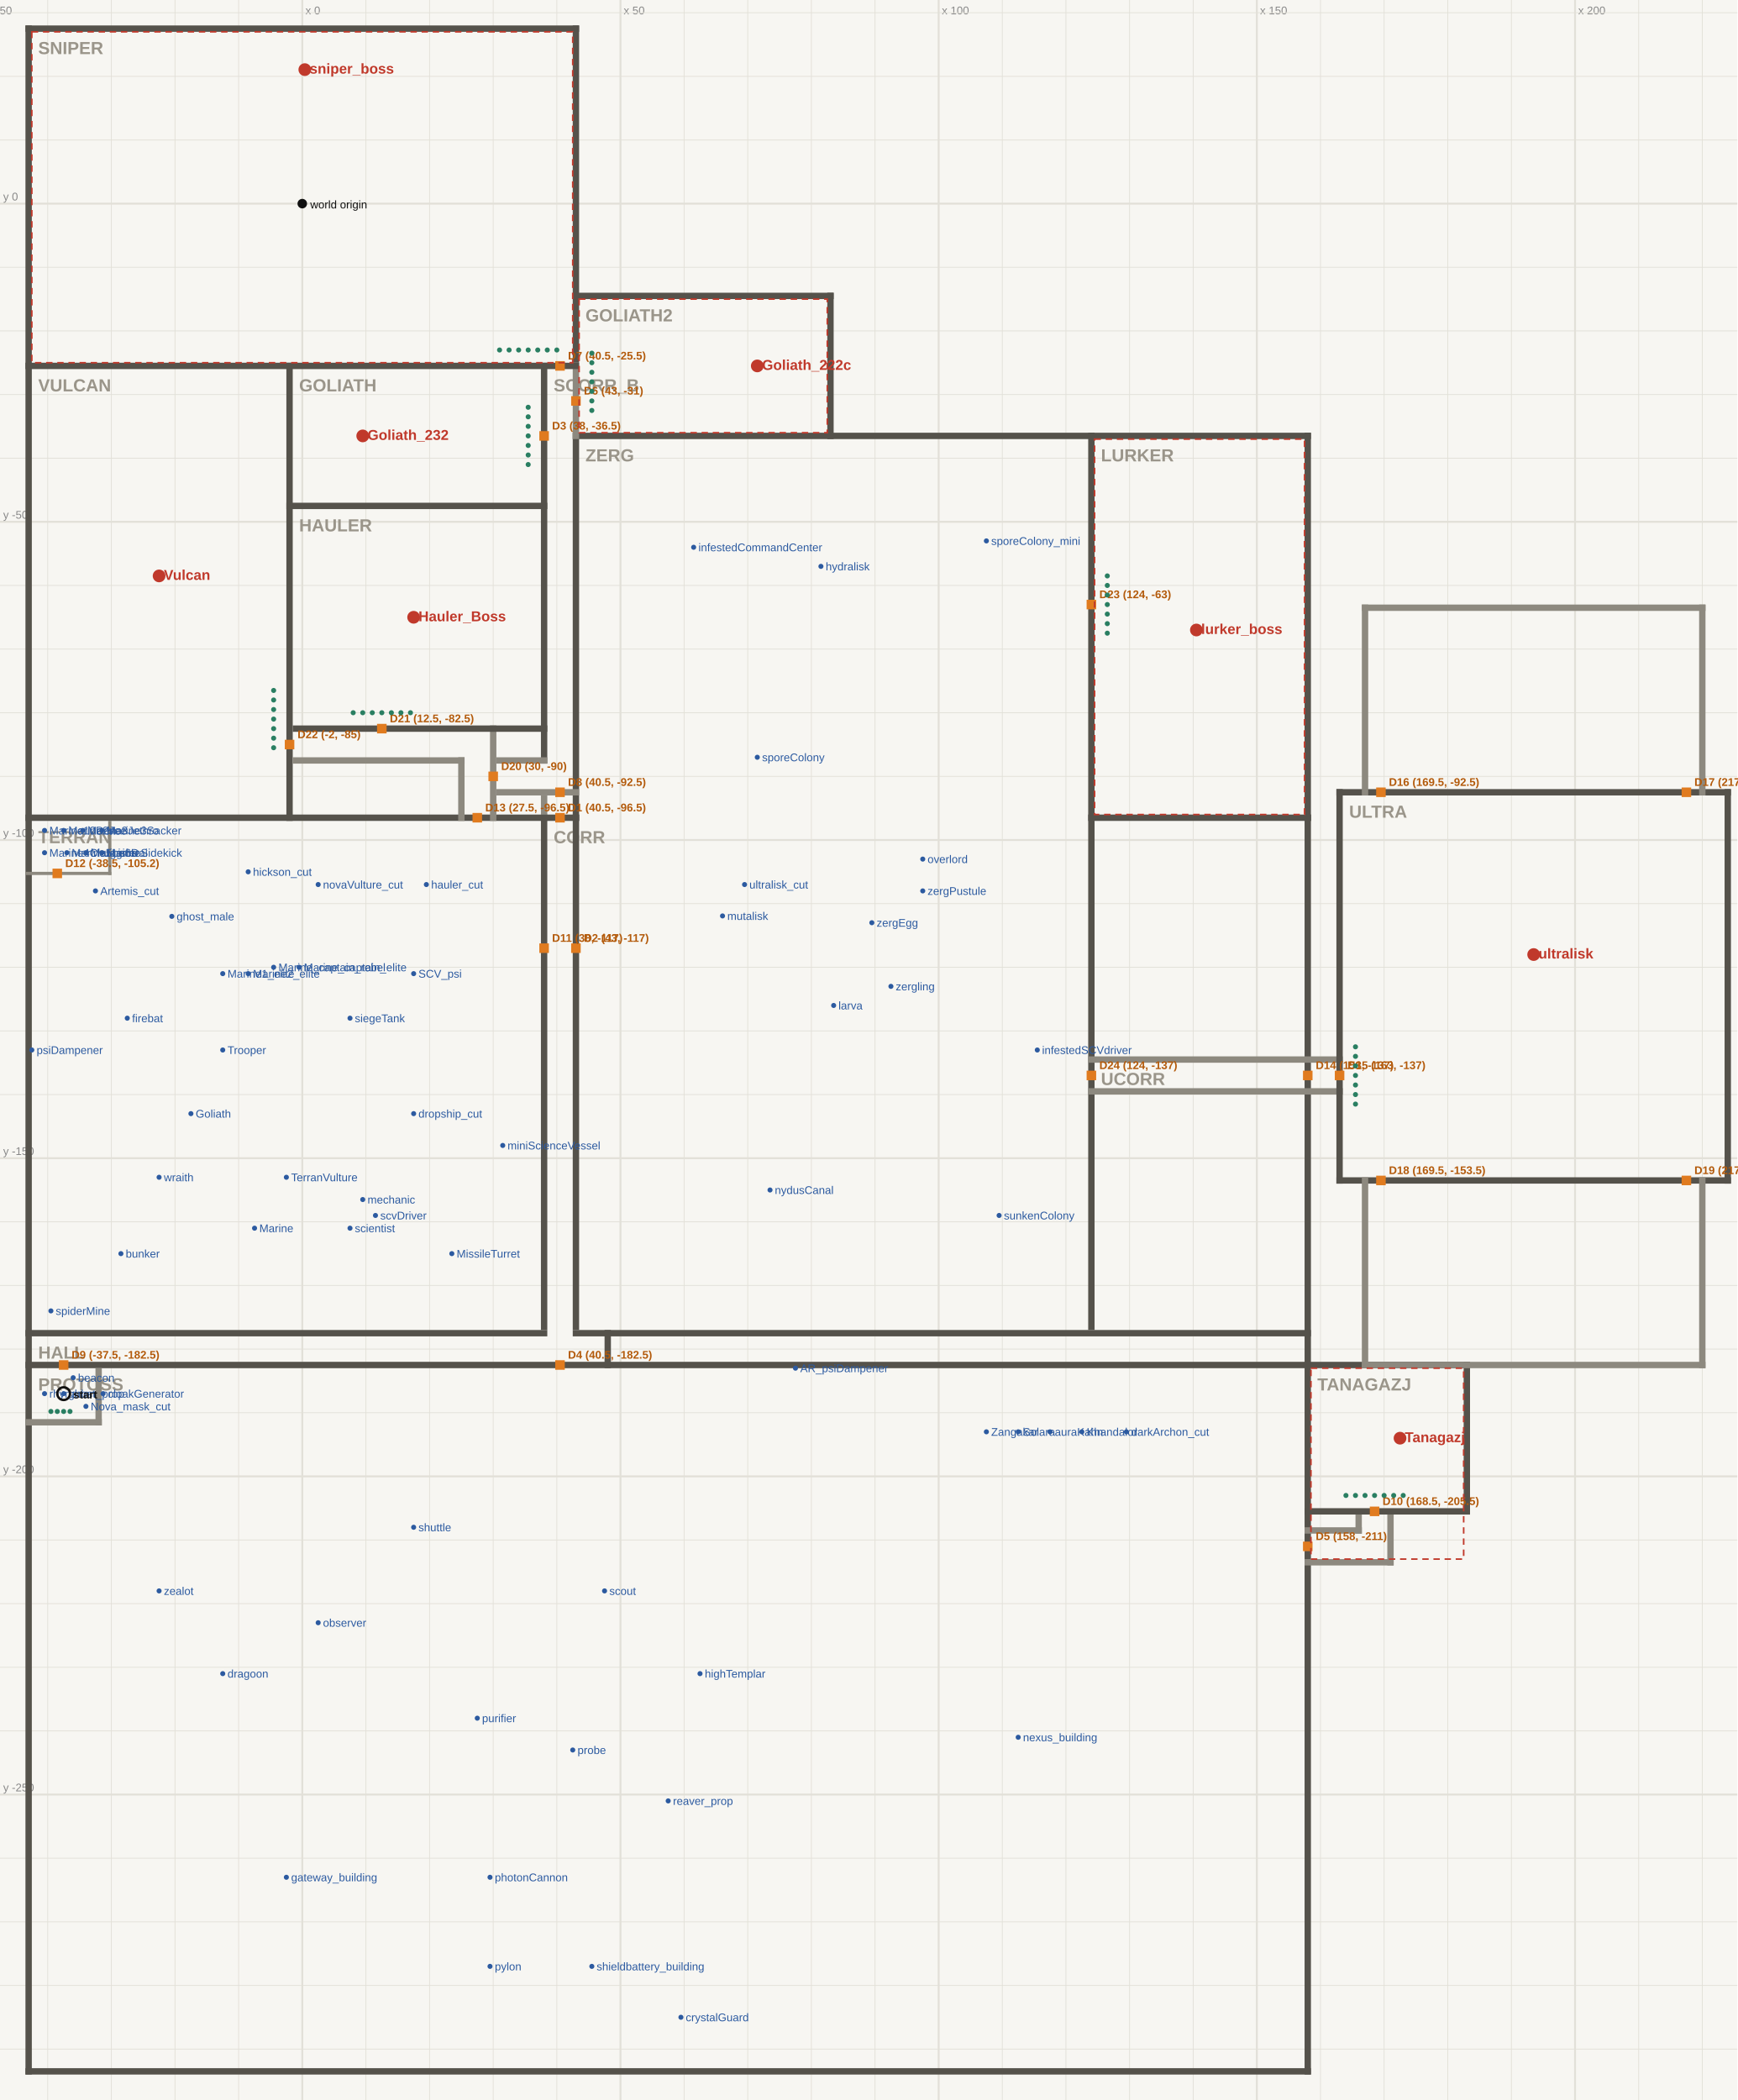
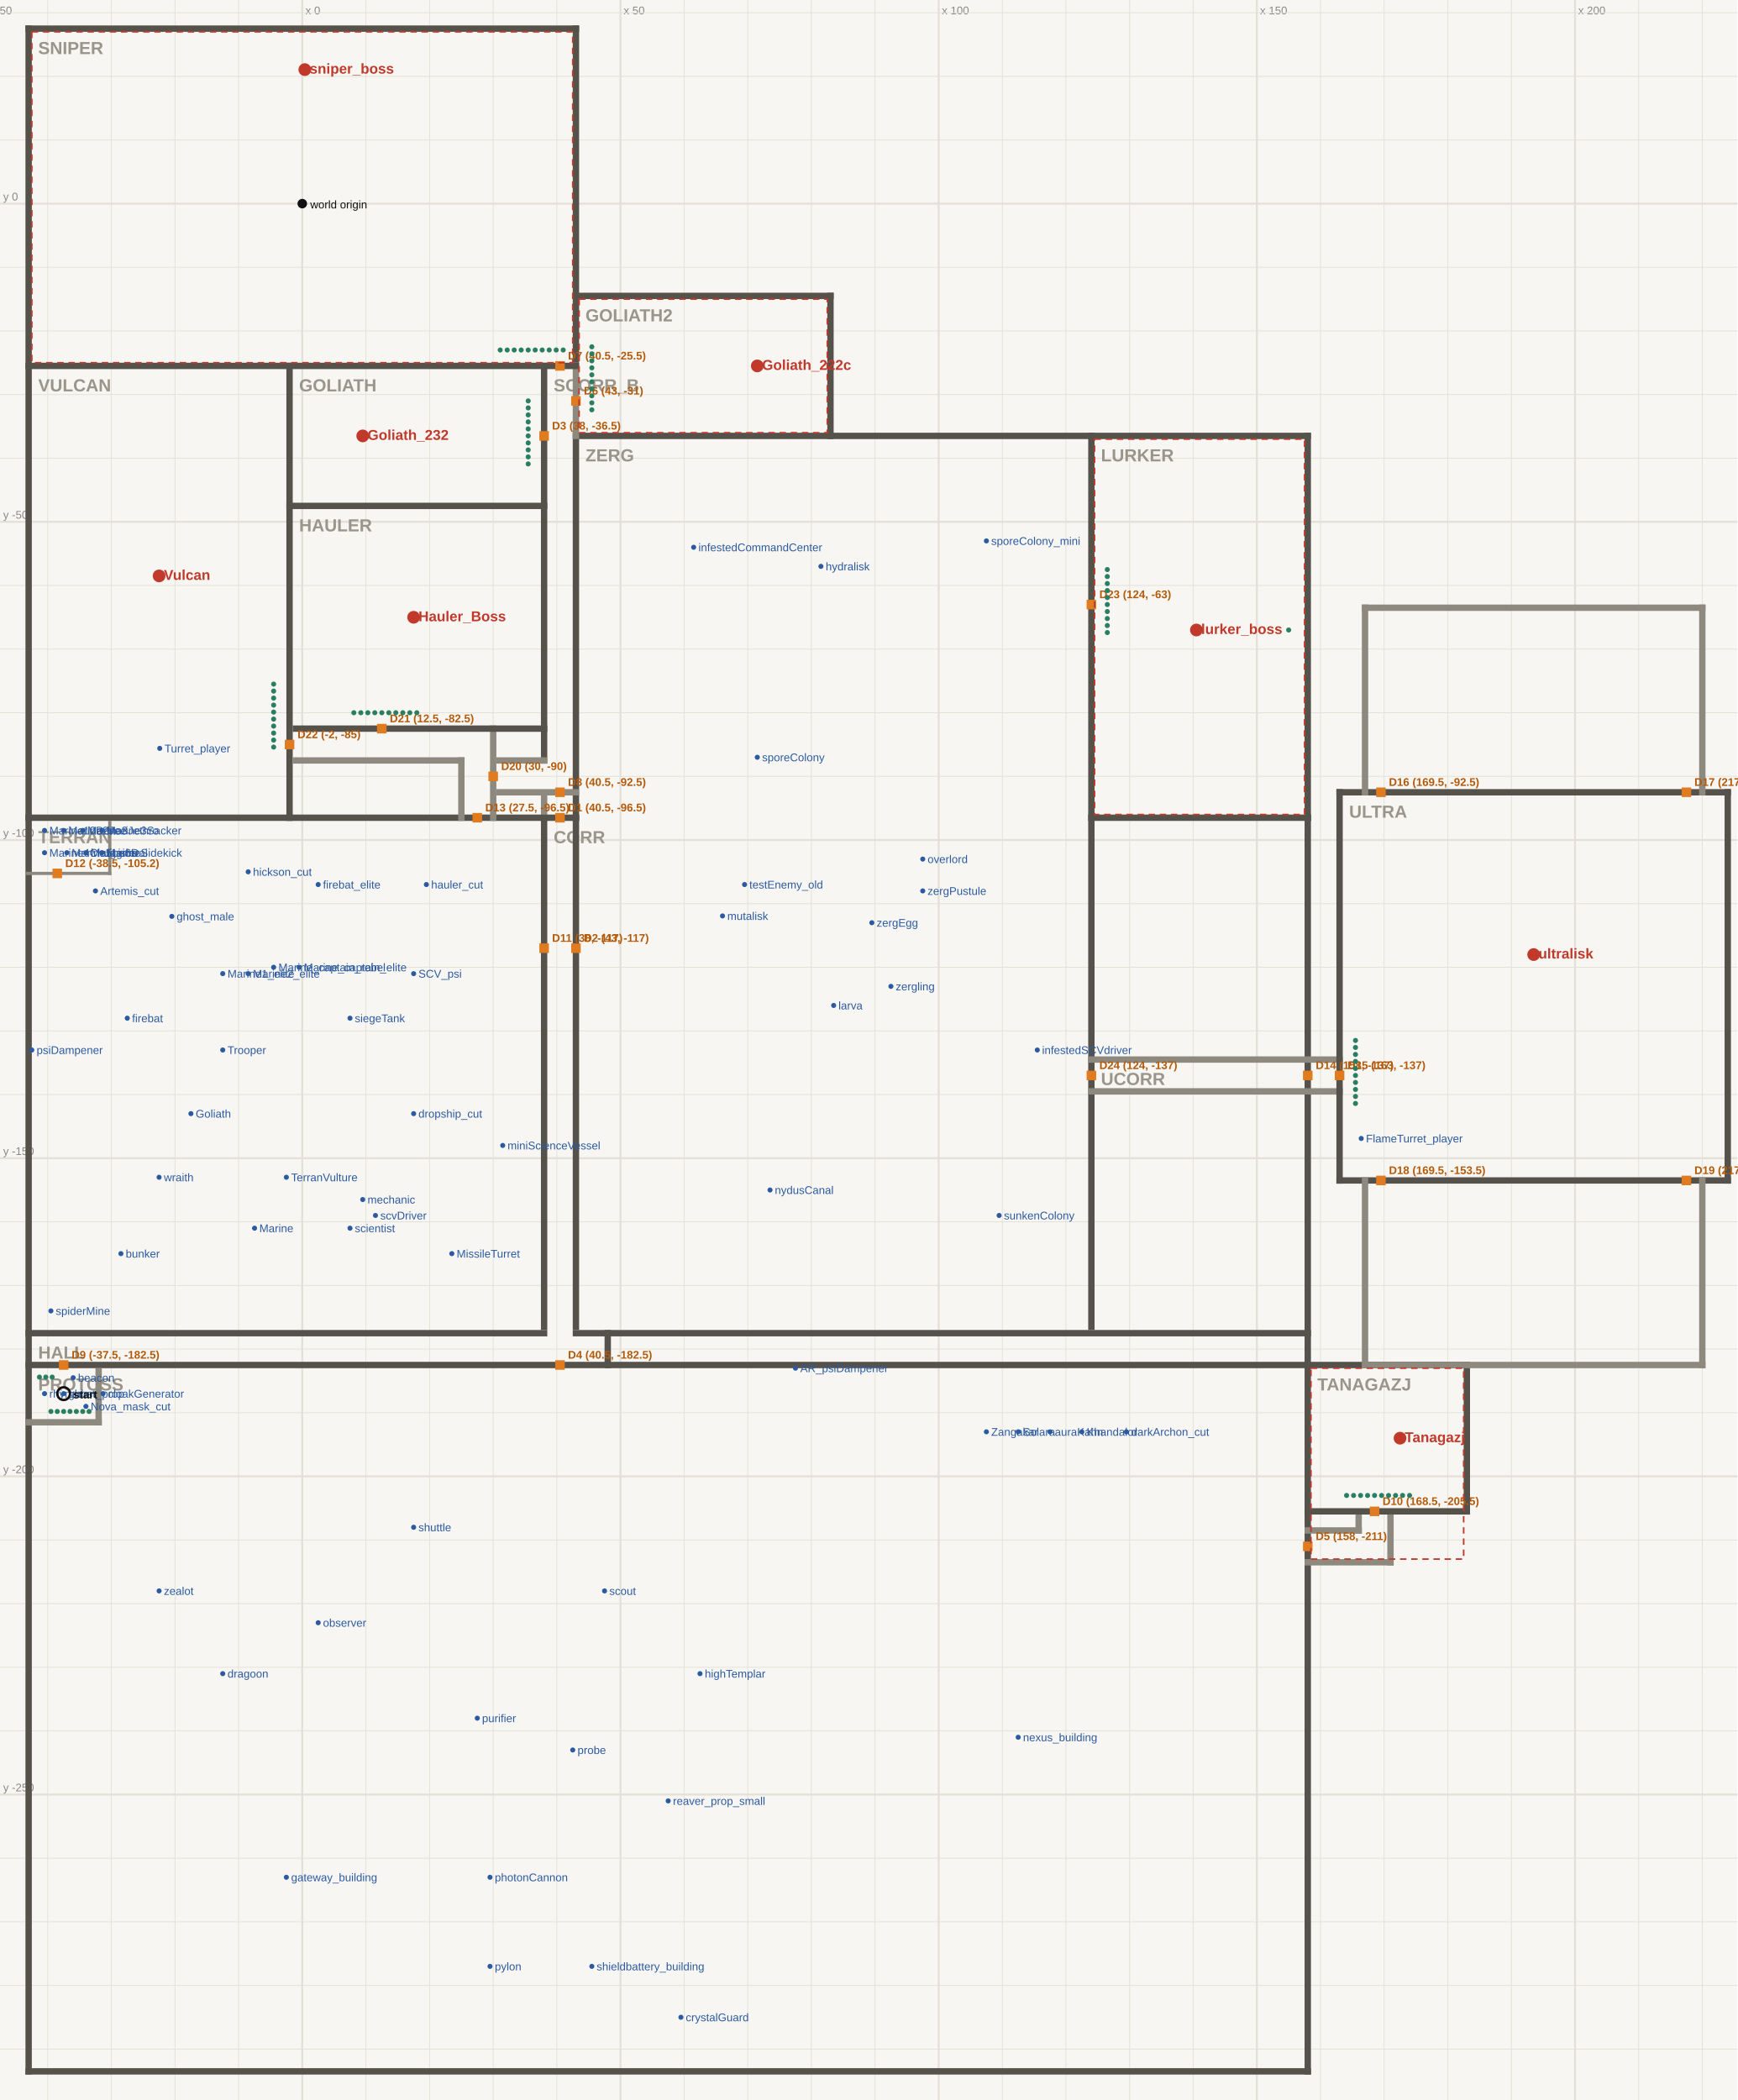
<svg xmlns="http://www.w3.org/2000/svg" viewBox="0 0 1092 1320" font-family="Segoe UI, Arial">
  <rect width="100%" height="100%" fill="#f7f6f2" />
  <line x1="-10" y1="0" x2="-10" y2="1320" stroke="#e2e0d8" stroke-width="1.2" />
  <text x="-8" y="9" fill="#888888" font-size="7">x -50</text>
  <line x1="30" y1="0" x2="30" y2="1320" stroke="#e2e0d8" stroke-width="0.5" />
  <line x1="70" y1="0" x2="70" y2="1320" stroke="#e2e0d8" stroke-width="0.5" />
  <line x1="110" y1="0" x2="110" y2="1320" stroke="#e2e0d8" stroke-width="0.5" />
  <line x1="150" y1="0" x2="150" y2="1320" stroke="#e2e0d8" stroke-width="0.5" />
  <line x1="190" y1="0" x2="190" y2="1320" stroke="#e2e0d8" stroke-width="1.2" />
  <text x="192" y="9" fill="#888888" font-size="7">x 0</text>
  <line x1="230" y1="0" x2="230" y2="1320" stroke="#e2e0d8" stroke-width="0.5" />
  <line x1="270" y1="0" x2="270" y2="1320" stroke="#e2e0d8" stroke-width="0.5" />
  <line x1="310" y1="0" x2="310" y2="1320" stroke="#e2e0d8" stroke-width="0.5" />
  <line x1="350" y1="0" x2="350" y2="1320" stroke="#e2e0d8" stroke-width="0.5" />
  <line x1="390" y1="0" x2="390" y2="1320" stroke="#e2e0d8" stroke-width="1.2" />
  <text x="392" y="9" fill="#888888" font-size="7">x 50</text>
  <line x1="430" y1="0" x2="430" y2="1320" stroke="#e2e0d8" stroke-width="0.5" />
  <line x1="470" y1="0" x2="470" y2="1320" stroke="#e2e0d8" stroke-width="0.5" />
  <line x1="510" y1="0" x2="510" y2="1320" stroke="#e2e0d8" stroke-width="0.5" />
  <line x1="550" y1="0" x2="550" y2="1320" stroke="#e2e0d8" stroke-width="0.5" />
  <line x1="590" y1="0" x2="590" y2="1320" stroke="#e2e0d8" stroke-width="1.2" />
  <text x="592" y="9" fill="#888888" font-size="7">x 100</text>
  <line x1="630" y1="0" x2="630" y2="1320" stroke="#e2e0d8" stroke-width="0.5" />
  <line x1="670" y1="0" x2="670" y2="1320" stroke="#e2e0d8" stroke-width="0.5" />
  <line x1="710" y1="0" x2="710" y2="1320" stroke="#e2e0d8" stroke-width="0.5" />
  <line x1="750" y1="0" x2="750" y2="1320" stroke="#e2e0d8" stroke-width="0.5" />
  <line x1="790" y1="0" x2="790" y2="1320" stroke="#e2e0d8" stroke-width="1.2" />
  <text x="792" y="9" fill="#888888" font-size="7">x 150</text>
  <line x1="830" y1="0" x2="830" y2="1320" stroke="#e2e0d8" stroke-width="0.5" />
  <line x1="870" y1="0" x2="870" y2="1320" stroke="#e2e0d8" stroke-width="0.5" />
  <line x1="910" y1="0" x2="910" y2="1320" stroke="#e2e0d8" stroke-width="0.5" />
  <line x1="950" y1="0" x2="950" y2="1320" stroke="#e2e0d8" stroke-width="0.5" />
  <line x1="990" y1="0" x2="990" y2="1320" stroke="#e2e0d8" stroke-width="1.2" />
  <text x="992" y="9" fill="#888888" font-size="7">x 200</text>
  <line x1="1030" y1="0" x2="1030" y2="1320" stroke="#e2e0d8" stroke-width="0.5" />
  <line x1="1070" y1="0" x2="1070" y2="1320" stroke="#e2e0d8" stroke-width="0.5" />
  <line x1="0" y1="1328" x2="1092" y2="1328" stroke="#e2e0d8" stroke-width="1.2" />
  <text x="2" y="1326" fill="#888888" font-size="7">y -300</text>
  <line x1="0" y1="1288" x2="1092" y2="1288" stroke="#e2e0d8" stroke-width="0.5" />
  <line x1="0" y1="1248" x2="1092" y2="1248" stroke="#e2e0d8" stroke-width="0.5" />
  <line x1="0" y1="1208" x2="1092" y2="1208" stroke="#e2e0d8" stroke-width="0.5" />
  <line x1="0" y1="1168" x2="1092" y2="1168" stroke="#e2e0d8" stroke-width="0.5" />
  <line x1="0" y1="1128" x2="1092" y2="1128" stroke="#e2e0d8" stroke-width="1.2" />
  <text x="2" y="1126" fill="#888888" font-size="7">y -250</text>
  <line x1="0" y1="1088" x2="1092" y2="1088" stroke="#e2e0d8" stroke-width="0.5" />
  <line x1="0" y1="1048" x2="1092" y2="1048" stroke="#e2e0d8" stroke-width="0.5" />
  <line x1="0" y1="1008" x2="1092" y2="1008" stroke="#e2e0d8" stroke-width="0.5" />
  <line x1="0" y1="968" x2="1092" y2="968" stroke="#e2e0d8" stroke-width="0.5" />
  <line x1="0" y1="928" x2="1092" y2="928" stroke="#e2e0d8" stroke-width="1.2" />
  <text x="2" y="926" fill="#888888" font-size="7">y -200</text>
  <line x1="0" y1="888" x2="1092" y2="888" stroke="#e2e0d8" stroke-width="0.5" />
  <line x1="0" y1="848" x2="1092" y2="848" stroke="#e2e0d8" stroke-width="0.5" />
  <line x1="0" y1="808" x2="1092" y2="808" stroke="#e2e0d8" stroke-width="0.5" />
  <line x1="0" y1="768" x2="1092" y2="768" stroke="#e2e0d8" stroke-width="0.5" />
  <line x1="0" y1="728" x2="1092" y2="728" stroke="#e2e0d8" stroke-width="1.2" />
  <text x="2" y="726" fill="#888888" font-size="7">y -150</text>
  <line x1="0" y1="688" x2="1092" y2="688" stroke="#e2e0d8" stroke-width="0.5" />
  <line x1="0" y1="648" x2="1092" y2="648" stroke="#e2e0d8" stroke-width="0.5" />
  <line x1="0" y1="608" x2="1092" y2="608" stroke="#e2e0d8" stroke-width="0.5" />
  <line x1="0" y1="568" x2="1092" y2="568" stroke="#e2e0d8" stroke-width="0.5" />
  <line x1="0" y1="528" x2="1092" y2="528" stroke="#e2e0d8" stroke-width="1.2" />
  <text x="2" y="526" fill="#888888" font-size="7">y -100</text>
  <line x1="0" y1="488" x2="1092" y2="488" stroke="#e2e0d8" stroke-width="0.5" />
  <line x1="0" y1="448" x2="1092" y2="448" stroke="#e2e0d8" stroke-width="0.5" />
  <line x1="0" y1="408" x2="1092" y2="408" stroke="#e2e0d8" stroke-width="0.5" />
  <line x1="0" y1="368" x2="1092" y2="368" stroke="#e2e0d8" stroke-width="0.5" />
  <line x1="0" y1="328" x2="1092" y2="328" stroke="#e2e0d8" stroke-width="1.2" />
  <text x="2" y="326" fill="#888888" font-size="7">y -50</text>
  <line x1="0" y1="288" x2="1092" y2="288" stroke="#e2e0d8" stroke-width="0.5" />
  <line x1="0" y1="248" x2="1092" y2="248" stroke="#e2e0d8" stroke-width="0.5" />
  <line x1="0" y1="208" x2="1092" y2="208" stroke="#e2e0d8" stroke-width="0.5" />
  <line x1="0" y1="168" x2="1092" y2="168" stroke="#e2e0d8" stroke-width="0.5" />
  <line x1="0" y1="128" x2="1092" y2="128" stroke="#e2e0d8" stroke-width="1.2" />
  <text x="2" y="126" fill="#888888" font-size="7">y 0</text>
  <line x1="0" y1="88" x2="1092" y2="88" stroke="#e2e0d8" stroke-width="0.5" />
  <line x1="0" y1="48" x2="1092" y2="48" stroke="#e2e0d8" stroke-width="0.5" />
  <line x1="0" y1="8" x2="1092" y2="8" stroke="#e2e0d8" stroke-width="0.5" />
  <text x="24" y="874" fill="#9a958a" font-size="11" font-weight="700">PROTOSS</text>
  <text x="828" y="874" fill="#9a958a" font-size="11" font-weight="700">TANAGAZJ</text>
  <text x="24" y="854" fill="#9a958a" font-size="11" font-weight="700">HALL</text>
  <text x="24" y="530" fill="#9a958a" font-size="11" font-weight="700">TERRAN</text>
  <text x="348" y="530" fill="#9a958a" font-size="11" font-weight="700">CORR</text>
  <text x="368" y="290" fill="#9a958a" font-size="11" font-weight="700">ZERG</text>
  <text x="692" y="290" fill="#9a958a" font-size="11" font-weight="700">LURKER</text>
  <text x="692" y="682" fill="#9a958a" font-size="11" font-weight="700">UCORR</text>
  <text x="848" y="514" fill="#9a958a" font-size="11" font-weight="700">ULTRA</text>
  <text x="24" y="246" fill="#9a958a" font-size="11" font-weight="700">VULCAN</text>
  <text x="188" y="334" fill="#9a958a" font-size="11" font-weight="700">HAULER</text>
  <text x="188" y="246" fill="#9a958a" font-size="11" font-weight="700">GOLIATH</text>
  <text x="368" y="202" fill="#9a958a" font-size="11" font-weight="700">GOLIATH2</text>
  <text x="348" y="246" fill="#9a958a" font-size="11" font-weight="700">SCORR_B</text>
  <text x="24" y="34" fill="#9a958a" font-size="11" font-weight="700">SNIPER</text>
  <rect x="16" y="1300" width="808" height="4" fill="#55524b" />
  <rect x="16" y="16" width="4" height="1288" fill="#55524b" />
  <rect x="820" y="512" width="4" height="792" fill="#55524b" />
  <rect x="820" y="948" width="104" height="4" fill="#55524b" />
  <rect x="920" y="856" width="4" height="96" fill="#55524b" />
  <rect x="820" y="980" width="56" height="4" fill="#8d897f" />
  <rect x="820" y="960" width="36" height="4" fill="#8d897f" />
  <rect x="852" y="952" width="4" height="12" fill="#8d897f" />
  <rect x="872" y="952" width="4" height="32" fill="#8d897f" />
  <rect x="16" y="856" width="908" height="4" fill="#55524b" />
  <rect x="380" y="836" width="4" height="24" fill="#55524b" />
  <rect x="60" y="860" width="4" height="36" fill="#8d897f" />
  <rect x="16" y="892" width="48" height="4" fill="#8d897f" />
  <rect x="16" y="836" width="328" height="4" fill="#55524b" />
  <rect x="360" y="836" width="464" height="4" fill="#55524b" />
  <rect x="340" y="512" width="4" height="324" fill="#55524b" />
  <rect x="360" y="512" width="4" height="324" fill="#55524b" />
  <rect x="340" y="512" width="24" height="4" fill="#55524b" />
  <rect x="340" y="500" width="4" height="12" fill="#8d897f" />
  <rect x="360" y="272" width="4" height="244" fill="#55524b" />
  <rect x="684" y="272" width="4" height="564" fill="#55524b" />
  <rect x="684" y="512" width="140" height="4" fill="#55524b" />
  <rect x="820" y="272" width="4" height="244" fill="#55524b" />
  <rect x="360" y="272" width="464" height="4" fill="#55524b" />
  <rect x="360" y="228" width="4" height="48" fill="#8d897f" />
  <rect x="16" y="548" width="54" height="2" fill="#8d897f" />
  <rect x="68" y="516" width="2" height="34" fill="#8d897f" />
  <rect x="360" y="184" width="164" height="4" fill="#55524b" />
  <rect x="520" y="184" width="4" height="92" fill="#55524b" />
  <rect x="684" y="684" width="160" height="4" fill="#8d897f" />
  <rect x="684" y="664" width="160" height="4" fill="#8d897f" />
  <rect x="840" y="496" width="4" height="248" fill="#55524b" />
  <rect x="1084" y="496" width="4" height="248" fill="#55524b" />
  <rect x="840" y="740" width="248" height="4" fill="#55524b" />
  <rect x="840" y="496" width="248" height="4" fill="#55524b" />
  <rect x="856" y="380" width="4" height="120" fill="#8d897f" />
  <rect x="1068" y="380" width="4" height="120" fill="#8d897f" />
  <rect x="856" y="380" width="216" height="4" fill="#8d897f" />
  <rect x="856" y="740" width="4" height="120" fill="#8d897f" />
  <rect x="1068" y="740" width="4" height="120" fill="#8d897f" />
  <rect x="856" y="856" width="216" height="4" fill="#8d897f" />
  <rect x="16" y="512" width="328" height="4" fill="#55524b" />
  <rect x="16" y="228" width="348" height="4" fill="#55524b" />
  <rect x="340" y="228" width="4" height="252" fill="#55524b" />
  <rect x="180" y="228" width="4" height="288" fill="#55524b" />
  <rect x="180" y="316" width="164" height="4" fill="#55524b" />
  <rect x="288" y="476" width="4" height="40" fill="#8d897f" />
  <rect x="308" y="456" width="4" height="60" fill="#8d897f" />
  <rect x="184" y="476" width="108" height="4" fill="#8d897f" />
  <rect x="184" y="456" width="160" height="4" fill="#55524b" />
  <rect x="312" y="496" width="52" height="4" fill="#8d897f" />
  <rect x="312" y="476" width="32" height="4" fill="#8d897f" />
  <rect x="360" y="16" width="4" height="212" fill="#55524b" />
  <rect x="16" y="16" width="348" height="4" fill="#55524b" />
  <rect x="349" y="511" width="6" height="6" fill="#e07b1f" />
  <text x="357" y="510" fill="#b35a0b" font-size="7" font-weight="700">D1 (40.5, -96.5)</text>
  <rect x="359" y="593" width="6" height="6" fill="#e07b1f" />
  <text x="367" y="592" fill="#b35a0b" font-size="7" font-weight="700">D2 (43, -117)</text>
  <rect x="339" y="271" width="6" height="6" fill="#e07b1f" />
  <text x="347" y="270" fill="#b35a0b" font-size="7" font-weight="700">D3 (38, -36.5)</text>
  <rect x="349" y="855" width="6" height="6" fill="#e07b1f" />
  <text x="357" y="854" fill="#b35a0b" font-size="7" font-weight="700">D4 (40.5, -182.5)</text>
  <rect x="819" y="969" width="6" height="6" fill="#e07b1f" />
  <text x="827" y="968" fill="#b35a0b" font-size="7" font-weight="700">D5 (158, -211)</text>
  <rect x="359" y="249" width="6" height="6" fill="#e07b1f" />
  <text x="367" y="248" fill="#b35a0b" font-size="7" font-weight="700">D6 (43, -31)</text>
  <rect x="349" y="227" width="6" height="6" fill="#e07b1f" />
  <text x="357" y="226" fill="#b35a0b" font-size="7" font-weight="700">D7 (40.5, -25.5)</text>
  <rect x="349" y="495" width="6" height="6" fill="#e07b1f" />
  <text x="357" y="494" fill="#b35a0b" font-size="7" font-weight="700">D8 (40.5, -92.5)</text>
  <rect x="37" y="855" width="6" height="6" fill="#e07b1f" />
  <text x="45" y="854" fill="#b35a0b" font-size="7" font-weight="700">D9 (-37.5, -182.5)</text>
  <rect x="861" y="947" width="6" height="6" fill="#e07b1f" />
  <text x="869" y="946" fill="#b35a0b" font-size="7" font-weight="700">D10 (168.5, -205.5)</text>
  <rect x="339" y="593" width="6" height="6" fill="#e07b1f" />
  <text x="347" y="592" fill="#b35a0b" font-size="7" font-weight="700">D11 (38, -117)</text>
  <rect x="33" y="546" width="6" height="6" fill="#e07b1f" />
  <text x="41" y="545" fill="#b35a0b" font-size="7" font-weight="700">D12 (-38.5, -105.2)</text>
  <rect x="297" y="511" width="6" height="6" fill="#e07b1f" />
  <text x="305" y="510" fill="#b35a0b" font-size="7" font-weight="700">D13 (27.5, -96.5)</text>
  <rect x="819" y="673" width="6" height="6" fill="#e07b1f" />
  <text x="827" y="672" fill="#b35a0b" font-size="7" font-weight="700">D14 (158, -137)</text>
  <rect x="839" y="673" width="6" height="6" fill="#e07b1f" />
  <text x="847" y="672" fill="#b35a0b" font-size="7" font-weight="700">D15 (163, -137)</text>
  <rect x="865" y="495" width="6" height="6" fill="#e07b1f" />
  <text x="873" y="494" fill="#b35a0b" font-size="7" font-weight="700">D16 (169.5, -92.5)</text>
  <rect x="1057" y="495" width="6" height="6" fill="#e07b1f" />
  <text x="1065" y="494" fill="#b35a0b" font-size="7" font-weight="700">D17 (217.5, -92.5)</text>
  <rect x="865" y="739" width="6" height="6" fill="#e07b1f" />
  <text x="873" y="738" fill="#b35a0b" font-size="7" font-weight="700">D18 (169.5, -153.5)</text>
  <rect x="1057" y="739" width="6" height="6" fill="#e07b1f" />
  <text x="1065" y="738" fill="#b35a0b" font-size="7" font-weight="700">D19 (217.5, -153.5)</text>
  <rect x="307" y="485" width="6" height="6" fill="#e07b1f" />
  <text x="315" y="484" fill="#b35a0b" font-size="7" font-weight="700">D20 (30, -90)</text>
  <rect x="237" y="455" width="6" height="6" fill="#e07b1f" />
  <text x="245" y="454" fill="#b35a0b" font-size="7" font-weight="700">D21 (12.5, -82.5)</text>
  <rect x="179" y="465" width="6" height="6" fill="#e07b1f" />
  <text x="187" y="464" fill="#b35a0b" font-size="7" font-weight="700">D22 (-2, -85)</text>
  <rect x="683" y="377" width="6" height="6" fill="#e07b1f" />
  <text x="691" y="376" fill="#b35a0b" font-size="7" font-weight="700">D23 (124, -63)</text>
  <rect x="683" y="673" width="6" height="6" fill="#e07b1f" />
  <text x="691" y="672" fill="#b35a0b" font-size="7" font-weight="700">D24 (124, -137)</text>
  <rect x="824" y="860" width="96" height="120" fill="none" stroke="#c0392b" stroke-dasharray="4 3" />
  <rect x="20" y="20" width="340" height="208" fill="none" stroke="#c0392b" stroke-dasharray="4 3" />
  <rect x="688" y="276" width="132" height="236" fill="none" stroke="#c0392b" stroke-dasharray="4 3" />
  <rect x="364" y="188" width="156" height="84" fill="none" stroke="#c0392b" stroke-dasharray="4 3" />
  <circle cx="40" cy="876" r="1.6" fill="#2c5aa0" />
  <text x="43" y="878.5" fill="#2c5aa0" font-size="7">ghost</text>
  <circle cx="180" cy="1180" r="1.6" fill="#2c5aa0" />
  <text x="183" y="1182.5" fill="#2c5aa0" font-size="7">gateway_building</text>
  <circle cx="308" cy="1236" r="1.6" fill="#2c5aa0" />
  <text x="311" y="1238.5" fill="#2c5aa0" font-size="7">pylon</text>
  <circle cx="372" cy="1236" r="1.6" fill="#2c5aa0" />
  <text x="375" y="1238.5" fill="#2c5aa0" font-size="7">shieldbattery_building</text>
  <circle cx="640" cy="1092" r="1.6" fill="#2c5aa0" />
  <text x="643" y="1094.5" fill="#2c5aa0" font-size="7">nexus_building</text>
  <circle cx="420" cy="1132" r="1.6" fill="#2c5aa0" />
-   <text x="423" y="1134.5" fill="#2c5aa0" font-size="7">reaver_prop</text>
+   <text x="423" y="1134.5" fill="#2c5aa0" font-size="7">reaver_prop_small</text>
  <circle cx="76" cy="788" r="1.6" fill="#2c5aa0" />
  <text x="79" y="790.5" fill="#2c5aa0" font-size="7">bunker</text>
  <circle cx="284" cy="788" r="1.6" fill="#2c5aa0" />
  <text x="287" y="790.5" fill="#2c5aa0" font-size="7">MissileTurret</text>
  <circle cx="628" cy="764" r="1.6" fill="#2c5aa0" />
  <text x="631" y="766.5" fill="#2c5aa0" font-size="7">sunkenColony</text>
  <circle cx="484" cy="748" r="1.6" fill="#2c5aa0" />
  <text x="487" y="750.5" fill="#2c5aa0" font-size="7">nydusCanal</text>
  <circle cx="436" cy="344" r="1.6" fill="#2c5aa0" />
  <text x="439" y="346.5" fill="#2c5aa0" font-size="7">infestedCommandCenter</text>
  <circle cx="476" cy="476" r="1.6" fill="#2c5aa0" />
  <text x="479" y="478.5" fill="#2c5aa0" font-size="7">sporeColony</text>
  <circle cx="308" cy="1180" r="1.6" fill="#2c5aa0" />
  <text x="311" y="1182.5" fill="#2c5aa0" font-size="7">photonCannon</text>
  <circle cx="428" cy="1268" r="1.6" fill="#2c5aa0" />
  <text x="431" y="1270.5" fill="#2c5aa0" font-size="7">crystalGuard</text>
  <circle cx="380" cy="1000" r="1.6" fill="#2c5aa0" />
  <text x="383" y="1002.5" fill="#2c5aa0" font-size="7">scout</text>
  <circle cx="260" cy="960" r="1.6" fill="#2c5aa0" />
  <text x="263" y="962.5" fill="#2c5aa0" font-size="7">shuttle</text>
  <circle cx="200" cy="1020" r="1.6" fill="#2c5aa0" />
  <text x="203" y="1022.5" fill="#2c5aa0" font-size="7">observer</text>
  <circle cx="140" cy="1052" r="1.6" fill="#2c5aa0" />
  <text x="143" y="1054.5" fill="#2c5aa0" font-size="7">dragoon</text>
  <circle cx="100" cy="1000" r="1.6" fill="#2c5aa0" />
  <text x="103" y="1002.5" fill="#2c5aa0" font-size="7">zealot</text>
  <circle cx="440" cy="1052" r="1.6" fill="#2c5aa0" />
  <text x="443" y="1054.5" fill="#2c5aa0" font-size="7">highTemplar</text>
  <circle cx="360" cy="1100" r="1.6" fill="#2c5aa0" />
  <text x="363" y="1102.5" fill="#2c5aa0" font-size="7">probe</text>
  <circle cx="300" cy="1080" r="1.6" fill="#2c5aa0" />
  <text x="303" y="1082.5" fill="#2c5aa0" font-size="7">purifier</text>
+   <circle cx="100.4" cy="470.4" r="1.6" fill="#2c5aa0" />
+   <text x="103.4" y="472.9" fill="#2c5aa0" font-size="7">Turret_player</text>
+   <circle cx="855.6" cy="715.6" r="1.6" fill="#2c5aa0" />
+   <text x="858.6" y="718.1" fill="#2c5aa0" font-size="7">FlameTurret_player</text>
  <circle cx="500" cy="860" r="1.6" fill="#2c5aa0" />
  <text x="503" y="862.5" fill="#2c5aa0" font-size="7">AR_psiDampener</text>
  <circle cx="64.8" cy="876" r="1.6" fill="#2c5aa0" />
  <text x="67.8" y="878.5" fill="#2c5aa0" font-size="7">cloakGenerator</text>
  <circle cx="620" cy="900" r="1.6" fill="#2c5aa0" />
  <text x="623" y="902.5" fill="#2c5aa0" font-size="7">Zangakar</text>
  <circle cx="640" cy="900" r="1.6" fill="#2c5aa0" />
  <text x="643" y="902.5" fill="#2c5aa0" font-size="7">Solara</text>
  <circle cx="660" cy="900" r="1.6" fill="#2c5aa0" />
  <text x="663" y="902.5" fill="#2c5aa0" font-size="7">auraKahn</text>
  <circle cx="680" cy="900" r="1.6" fill="#2c5aa0" />
  <text x="683" y="902.5" fill="#2c5aa0" font-size="7">Khandalor</text>
  <circle cx="708" cy="900" r="1.6" fill="#2c5aa0" />
  <text x="711" y="902.5" fill="#2c5aa0" font-size="7">darkArchon_cut</text>
  <circle cx="880" cy="904" r="4" fill="#c0392b" />
  <text x="883" y="906.5" fill="#c0392b" font-size="9" font-weight="700">Tanagazj</text>
  <circle cx="120" cy="700" r="1.6" fill="#2c5aa0" />
  <text x="123" y="702.5" fill="#2c5aa0" font-size="7">Goliath</text>
  <circle cx="316" cy="720" r="1.6" fill="#2c5aa0" />
  <text x="319" y="722.5" fill="#2c5aa0" font-size="7">miniScienceVessel</text>
  <circle cx="180" cy="740" r="1.6" fill="#2c5aa0" />
  <text x="183" y="742.5" fill="#2c5aa0" font-size="7">TerranVulture</text>
  <circle cx="80" cy="640" r="1.6" fill="#2c5aa0" />
  <text x="83" y="642.5" fill="#2c5aa0" font-size="7">firebat</text>
  <circle cx="260" cy="612" r="1.6" fill="#2c5aa0" />
  <text x="263" y="614.5" fill="#2c5aa0" font-size="7">SCV_psi</text>
  <circle cx="20" cy="660" r="1.6" fill="#2c5aa0" />
  <text x="23" y="662.5" fill="#2c5aa0" font-size="7">psiDampener</text>
  <circle cx="160" cy="772" r="1.6" fill="#2c5aa0" />
  <text x="163" y="774.5" fill="#2c5aa0" font-size="7">Marine</text>
  <circle cx="220" cy="772" r="1.6" fill="#2c5aa0" />
  <text x="223" y="774.5" fill="#2c5aa0" font-size="7">scientist</text>
  <circle cx="236" cy="764" r="1.6" fill="#2c5aa0" />
  <text x="239" y="766.5" fill="#2c5aa0" font-size="7">scvDriver</text>
  <circle cx="228" cy="754" r="1.6" fill="#2c5aa0" />
  <text x="231" y="756.5" fill="#2c5aa0" font-size="7">mechanic</text>
  <circle cx="140" cy="660" r="1.6" fill="#2c5aa0" />
  <text x="143" y="662.5" fill="#2c5aa0" font-size="7">Trooper</text>
  <circle cx="220" cy="640" r="1.6" fill="#2c5aa0" />
  <text x="223" y="642.5" fill="#2c5aa0" font-size="7">siegeTank</text>
  <circle cx="156" cy="548" r="1.6" fill="#2c5aa0" />
  <text x="159" y="550.5" fill="#2c5aa0" font-size="7">hickson_cut</text>
  <circle cx="260" cy="700" r="1.6" fill="#2c5aa0" />
  <text x="263" y="702.5" fill="#2c5aa0" font-size="7">dropship_cut</text>
  <circle cx="100" cy="740" r="1.6" fill="#2c5aa0" />
  <text x="103" y="742.5" fill="#2c5aa0" font-size="7">wraith</text>
  <circle cx="108" cy="576" r="1.6" fill="#2c5aa0" />
  <text x="111" y="578.5" fill="#2c5aa0" font-size="7">ghost_male</text>
  <circle cx="200" cy="556" r="1.6" fill="#2c5aa0" />
-   <text x="203" y="558.5" fill="#2c5aa0" font-size="7">novaVulture_cut</text>
+   <text x="203" y="558.5" fill="#2c5aa0" font-size="7">firebat_elite</text>
  <circle cx="268" cy="556" r="1.6" fill="#2c5aa0" />
  <text x="271" y="558.5" fill="#2c5aa0" font-size="7">hauler_cut</text>
  <circle cx="32" cy="824" r="1.6" fill="#2c5aa0" />
  <text x="35" y="826.5" fill="#2c5aa0" font-size="7">spiderMine</text>
  <circle cx="60" cy="560" r="1.6" fill="#2c5aa0" />
  <text x="63" y="562.5" fill="#2c5aa0" font-size="7">Artemis_cut</text>
  <circle cx="28" cy="522" r="1.6" fill="#2c5aa0" />
  <text x="31" y="524.5" fill="#2c5aa0" font-size="7">Marine10Den</text>
  <circle cx="40" cy="522" r="1.6" fill="#2c5aa0" />
  <text x="43" y="524.5" fill="#2c5aa0" font-size="7">Marine2Joe</text>
  <circle cx="52" cy="522" r="1.6" fill="#2c5aa0" />
  <text x="55" y="524.5" fill="#2c5aa0" font-size="7">Marine3Jethro</text>
  <circle cx="64" cy="522" r="1.6" fill="#2c5aa0" />
  <text x="67" y="524.5" fill="#2c5aa0" font-size="7">Marine3Sacker</text>
  <circle cx="28" cy="536" r="1.6" fill="#2c5aa0" />
  <text x="31" y="538.5" fill="#2c5aa0" font-size="7">Marine4Chuggins</text>
  <circle cx="42" cy="536" r="1.6" fill="#2c5aa0" />
  <text x="45" y="538.5" fill="#2c5aa0" font-size="7">Marine5Lister</text>
  <circle cx="54" cy="536" r="1.6" fill="#2c5aa0" />
  <text x="57" y="538.5" fill="#2c5aa0" font-size="7">Marine6Dai</text>
  <circle cx="64" cy="536" r="1.6" fill="#2c5aa0" />
  <text x="67" y="538.5" fill="#2c5aa0" font-size="7">MarineSidekick</text>
  <circle cx="140" cy="612" r="1.6" fill="#2c5aa0" />
  <text x="143" y="614.5" fill="#2c5aa0" font-size="7">Marine1_elite</text>
  <circle cx="156" cy="612" r="1.6" fill="#2c5aa0" />
  <text x="159" y="614.5" fill="#2c5aa0" font-size="7">Marine2_elite</text>
  <circle cx="172" cy="608" r="1.6" fill="#2c5aa0" />
  <text x="175" y="610.5" fill="#2c5aa0" font-size="7">Marine_captain_rebel</text>
  <circle cx="188" cy="608" r="1.6" fill="#2c5aa0" />
  <text x="191" y="610.5" fill="#2c5aa0" font-size="7">Marine_captain_elite</text>
  <circle cx="100" cy="362" r="4" fill="#c0392b" />
  <text x="103" y="364.5" fill="#c0392b" font-size="9" font-weight="700">Vulcan</text>
  <circle cx="260" cy="388" r="4" fill="#c0392b" />
  <text x="263" y="390.5" fill="#c0392b" font-size="9" font-weight="700">Hauler_Boss</text>
  <circle cx="228" cy="274" r="4" fill="#c0392b" />
  <text x="231" y="276.5" fill="#c0392b" font-size="9" font-weight="700">Goliath_232</text>
  <circle cx="476" cy="230" r="4" fill="#c0392b" />
  <text x="479" y="232.5" fill="#c0392b" font-size="9" font-weight="700">Goliath_222c</text>
  <circle cx="191.6" cy="43.76" r="4" fill="#c0392b" />
  <text x="194.6" y="46.26" fill="#c0392b" font-size="9" font-weight="700">sniper_boss</text>
  <circle cx="454.149" cy="575.728" r="1.6" fill="#2c5aa0" />
  <text x="457.149" y="578.228" fill="#2c5aa0" font-size="7">mutalisk</text>
  <circle cx="468" cy="556" r="1.6" fill="#2c5aa0" />
-   <text x="471" y="558.5" fill="#2c5aa0" font-size="7">ultralisk_cut</text>
+   <text x="471" y="558.5" fill="#2c5aa0" font-size="7">testEnemy_old</text>
  <circle cx="548" cy="580" r="1.6" fill="#2c5aa0" />
  <text x="551" y="582.5" fill="#2c5aa0" font-size="7">zergEgg</text>
  <circle cx="524" cy="632" r="1.6" fill="#2c5aa0" />
  <text x="527" y="634.5" fill="#2c5aa0" font-size="7">larva</text>
  <circle cx="560" cy="620" r="1.6" fill="#2c5aa0" />
  <text x="563" y="622.5" fill="#2c5aa0" font-size="7">zergling</text>
  <circle cx="652" cy="660" r="1.6" fill="#2c5aa0" />
  <text x="655" y="662.5" fill="#2c5aa0" font-size="7">infestedSCVdriver</text>
  <circle cx="580" cy="560" r="1.6" fill="#2c5aa0" />
  <text x="583" y="562.5" fill="#2c5aa0" font-size="7">zergPustule</text>
  <circle cx="580" cy="540" r="1.6" fill="#2c5aa0" />
  <text x="583" y="542.5" fill="#2c5aa0" font-size="7">overlord</text>
  <circle cx="516" cy="356" r="1.6" fill="#2c5aa0" />
  <text x="519" y="358.5" fill="#2c5aa0" font-size="7">hydralisk</text>
  <circle cx="620" cy="340" r="1.6" fill="#2c5aa0" />
  <text x="623" y="342.5" fill="#2c5aa0" font-size="7">sporeColony_mini</text>
  <circle cx="752" cy="396" r="4" fill="#c0392b" />
  <text x="755" y="398.5" fill="#c0392b" font-size="9" font-weight="700">lurker_boss</text>
  <circle cx="964" cy="600" r="4" fill="#c0392b" />
  <text x="967" y="602.5" fill="#c0392b" font-size="9" font-weight="700">ultralisk</text>
-   <circle cx="846" cy="940" r="1.6" fill="#2a7f62" />
-   <circle cx="852" cy="940" r="1.6" fill="#2a7f62" />
-   <circle cx="858" cy="940" r="1.6" fill="#2a7f62" />
+   <circle cx="850.8" cy="940" r="1.6" fill="#2a7f62" />
+   <circle cx="855.2" cy="940" r="1.6" fill="#2a7f62" />
+   <circle cx="859.6" cy="940" r="1.6" fill="#2a7f62" />
  <circle cx="864" cy="940" r="1.6" fill="#2a7f62" />
-   <circle cx="870" cy="940" r="1.6" fill="#2a7f62" />
-   <circle cx="876" cy="940" r="1.6" fill="#2a7f62" />
-   <circle cx="882" cy="940" r="1.6" fill="#2a7f62" />
-   <circle cx="696" cy="398" r="1.6" fill="#2a7f62" />
-   <circle cx="696" cy="392" r="1.6" fill="#2a7f62" />
-   <circle cx="696" cy="386" r="1.6" fill="#2a7f62" />
+   <circle cx="868.4" cy="940" r="1.6" fill="#2a7f62" />
+   <circle cx="872.8" cy="940" r="1.6" fill="#2a7f62" />
+   <circle cx="877.2" cy="940" r="1.6" fill="#2a7f62" />
+   <circle cx="881.6" cy="940" r="1.6" fill="#2a7f62" />
+   <circle cx="886" cy="940" r="1.6" fill="#2a7f62" />
+   <circle cx="846.4" cy="940" r="1.6" fill="#2a7f62" />
+   <circle cx="696" cy="393.2" r="1.6" fill="#2a7f62" />
+   <circle cx="696" cy="388.8" r="1.6" fill="#2a7f62" />
+   <circle cx="696" cy="384.4" r="1.6" fill="#2a7f62" />
  <circle cx="696" cy="380" r="1.6" fill="#2a7f62" />
-   <circle cx="696" cy="374" r="1.6" fill="#2a7f62" />
-   <circle cx="696" cy="368" r="1.6" fill="#2a7f62" />
-   <circle cx="696" cy="362" r="1.6" fill="#2a7f62" />
-   <circle cx="852" cy="694" r="1.6" fill="#2a7f62" />
-   <circle cx="852" cy="688" r="1.6" fill="#2a7f62" />
-   <circle cx="852" cy="682" r="1.6" fill="#2a7f62" />
+   <circle cx="696" cy="375.6" r="1.6" fill="#2a7f62" />
+   <circle cx="696" cy="371.2" r="1.6" fill="#2a7f62" />
+   <circle cx="696" cy="366.8" r="1.6" fill="#2a7f62" />
+   <circle cx="696" cy="362.4" r="1.6" fill="#2a7f62" />
+   <circle cx="696" cy="358" r="1.6" fill="#2a7f62" />
+   <circle cx="696" cy="397.6" r="1.6" fill="#2a7f62" />
+   <circle cx="852" cy="689.2" r="1.6" fill="#2a7f62" />
+   <circle cx="852" cy="684.8" r="1.6" fill="#2a7f62" />
+   <circle cx="852" cy="680.4" r="1.6" fill="#2a7f62" />
  <circle cx="852" cy="676" r="1.6" fill="#2a7f62" />
-   <circle cx="852" cy="670" r="1.6" fill="#2a7f62" />
-   <circle cx="852" cy="664" r="1.6" fill="#2a7f62" />
-   <circle cx="852" cy="658" r="1.6" fill="#2a7f62" />
-   <circle cx="172" cy="470" r="1.6" fill="#2a7f62" />
-   <circle cx="172" cy="464" r="1.6" fill="#2a7f62" />
-   <circle cx="172" cy="458" r="1.6" fill="#2a7f62" />
+   <circle cx="852" cy="671.6" r="1.6" fill="#2a7f62" />
+   <circle cx="852" cy="667.2" r="1.6" fill="#2a7f62" />
+   <circle cx="852" cy="662.8" r="1.6" fill="#2a7f62" />
+   <circle cx="852" cy="658.4" r="1.6" fill="#2a7f62" />
+   <circle cx="852" cy="654" r="1.6" fill="#2a7f62" />
+   <circle cx="852" cy="693.6" r="1.6" fill="#2a7f62" />
+   <circle cx="172" cy="465.2" r="1.6" fill="#2a7f62" />
+   <circle cx="172" cy="460.8" r="1.6" fill="#2a7f62" />
+   <circle cx="172" cy="456.4" r="1.6" fill="#2a7f62" />
  <circle cx="172" cy="452" r="1.6" fill="#2a7f62" />
-   <circle cx="172" cy="446" r="1.6" fill="#2a7f62" />
-   <circle cx="172" cy="440" r="1.6" fill="#2a7f62" />
-   <circle cx="172" cy="434" r="1.6" fill="#2a7f62" />
-   <circle cx="222" cy="448" r="1.6" fill="#2a7f62" />
-   <circle cx="228" cy="448" r="1.6" fill="#2a7f62" />
-   <circle cx="234" cy="448" r="1.6" fill="#2a7f62" />
+   <circle cx="172" cy="447.6" r="1.6" fill="#2a7f62" />
+   <circle cx="172" cy="443.2" r="1.6" fill="#2a7f62" />
+   <circle cx="172" cy="438.8" r="1.6" fill="#2a7f62" />
+   <circle cx="172" cy="434.4" r="1.6" fill="#2a7f62" />
+   <circle cx="172" cy="430" r="1.6" fill="#2a7f62" />
+   <circle cx="172" cy="469.6" r="1.6" fill="#2a7f62" />
+   <circle cx="226.8" cy="448" r="1.6" fill="#2a7f62" />
+   <circle cx="231.2" cy="448" r="1.6" fill="#2a7f62" />
+   <circle cx="235.6" cy="448" r="1.6" fill="#2a7f62" />
  <circle cx="240" cy="448" r="1.6" fill="#2a7f62" />
-   <circle cx="246" cy="448" r="1.6" fill="#2a7f62" />
-   <circle cx="252" cy="448" r="1.6" fill="#2a7f62" />
-   <circle cx="258" cy="448" r="1.6" fill="#2a7f62" />
-   <circle cx="332" cy="292" r="1.6" fill="#2a7f62" />
-   <circle cx="332" cy="286" r="1.6" fill="#2a7f62" />
-   <circle cx="332" cy="280" r="1.6" fill="#2a7f62" />
+   <circle cx="244.4" cy="448" r="1.6" fill="#2a7f62" />
+   <circle cx="248.8" cy="448" r="1.6" fill="#2a7f62" />
+   <circle cx="253.2" cy="448" r="1.6" fill="#2a7f62" />
+   <circle cx="257.6" cy="448" r="1.6" fill="#2a7f62" />
+   <circle cx="262" cy="448" r="1.6" fill="#2a7f62" />
+   <circle cx="222.4" cy="448" r="1.6" fill="#2a7f62" />
+   <circle cx="332" cy="287.2" r="1.6" fill="#2a7f62" />
+   <circle cx="332" cy="282.8" r="1.6" fill="#2a7f62" />
+   <circle cx="332" cy="278.4" r="1.6" fill="#2a7f62" />
  <circle cx="332" cy="274" r="1.6" fill="#2a7f62" />
-   <circle cx="332" cy="268" r="1.6" fill="#2a7f62" />
-   <circle cx="332" cy="262" r="1.6" fill="#2a7f62" />
-   <circle cx="332" cy="256" r="1.6" fill="#2a7f62" />
-   <circle cx="372" cy="258" r="1.6" fill="#2a7f62" />
-   <circle cx="372" cy="252" r="1.6" fill="#2a7f62" />
-   <circle cx="372" cy="246" r="1.6" fill="#2a7f62" />
+   <circle cx="332" cy="269.6" r="1.6" fill="#2a7f62" />
+   <circle cx="332" cy="265.2" r="1.6" fill="#2a7f62" />
+   <circle cx="332" cy="260.8" r="1.6" fill="#2a7f62" />
+   <circle cx="332" cy="256.4" r="1.6" fill="#2a7f62" />
+   <circle cx="332" cy="252" r="1.6" fill="#2a7f62" />
+   <circle cx="332" cy="291.6" r="1.6" fill="#2a7f62" />
+   <circle cx="372" cy="253.2" r="1.6" fill="#2a7f62" />
+   <circle cx="372" cy="248.8" r="1.6" fill="#2a7f62" />
+   <circle cx="372" cy="244.4" r="1.6" fill="#2a7f62" />
  <circle cx="372" cy="240" r="1.6" fill="#2a7f62" />
-   <circle cx="372" cy="234" r="1.6" fill="#2a7f62" />
-   <circle cx="372" cy="228" r="1.6" fill="#2a7f62" />
-   <circle cx="372" cy="222" r="1.6" fill="#2a7f62" />
-   <circle cx="314" cy="220" r="1.6" fill="#2a7f62" />
-   <circle cx="320" cy="220" r="1.6" fill="#2a7f62" />
-   <circle cx="326" cy="220" r="1.6" fill="#2a7f62" />
+   <circle cx="372" cy="235.6" r="1.6" fill="#2a7f62" />
+   <circle cx="372" cy="231.2" r="1.6" fill="#2a7f62" />
+   <circle cx="372" cy="226.8" r="1.6" fill="#2a7f62" />
+   <circle cx="372" cy="222.4" r="1.6" fill="#2a7f62" />
+   <circle cx="372" cy="218" r="1.6" fill="#2a7f62" />
+   <circle cx="372" cy="257.6" r="1.6" fill="#2a7f62" />
+   <circle cx="318.8" cy="220" r="1.6" fill="#2a7f62" />
+   <circle cx="323.2" cy="220" r="1.6" fill="#2a7f62" />
+   <circle cx="327.6" cy="220" r="1.6" fill="#2a7f62" />
  <circle cx="332" cy="220" r="1.6" fill="#2a7f62" />
-   <circle cx="338" cy="220" r="1.6" fill="#2a7f62" />
-   <circle cx="344" cy="220" r="1.6" fill="#2a7f62" />
-   <circle cx="350" cy="220" r="1.6" fill="#2a7f62" />
+   <circle cx="336.4" cy="220" r="1.6" fill="#2a7f62" />
+   <circle cx="340.8" cy="220" r="1.6" fill="#2a7f62" />
+   <circle cx="345.2" cy="220" r="1.6" fill="#2a7f62" />
+   <circle cx="349.6" cy="220" r="1.6" fill="#2a7f62" />
+   <circle cx="354" cy="220" r="1.6" fill="#2a7f62" />
+   <circle cx="314.4" cy="220" r="1.6" fill="#2a7f62" />
  <circle cx="32" cy="887.2" r="1.6" fill="#2a7f62" />
  <circle cx="36" cy="887.2" r="1.6" fill="#2a7f62" />
  <circle cx="40" cy="887.2" r="1.6" fill="#2a7f62" />
  <circle cx="44" cy="887.2" r="1.6" fill="#2a7f62" />
+   <circle cx="48" cy="887.2" r="1.6" fill="#2a7f62" />
+   <circle cx="52" cy="887.2" r="1.6" fill="#2a7f62" />
+   <circle cx="56" cy="887.2" r="1.6" fill="#2a7f62" />
+   <circle cx="24.8" cy="865.6" r="1.6" fill="#2a7f62" />
+   <circle cx="28.8" cy="865.6" r="1.6" fill="#2a7f62" />
+   <circle cx="32.8" cy="865.6" r="1.6" fill="#2a7f62" />
+   <circle cx="810" cy="396" r="1.6" fill="#2a7f62" />
  <circle cx="28" cy="876" r="1.6" fill="#2c5aa0" />
  <text x="31" y="878.5" fill="#2c5aa0" font-size="7">rhynadon_prop</text>
  <circle cx="54" cy="884" r="1.6" fill="#2c5aa0" />
  <text x="57" y="886.5" fill="#2c5aa0" font-size="7">Nova_mask_cut</text>
  <circle cx="46" cy="866" r="1.6" fill="#2c5aa0" />
  <text x="49" y="868.5" fill="#2c5aa0" font-size="7">beacon</text>
  <circle cx="40" cy="876" r="4" fill="none" stroke="#111111" stroke-width="1.5" />
  <text x="46" y="879" fill="#111111" font-size="7" font-weight="700">start</text>
  <circle cx="190" cy="128" r="3" fill="#111111" />
  <text x="195" y="131" fill="#111111" font-size="7">world origin</text>
</svg>
